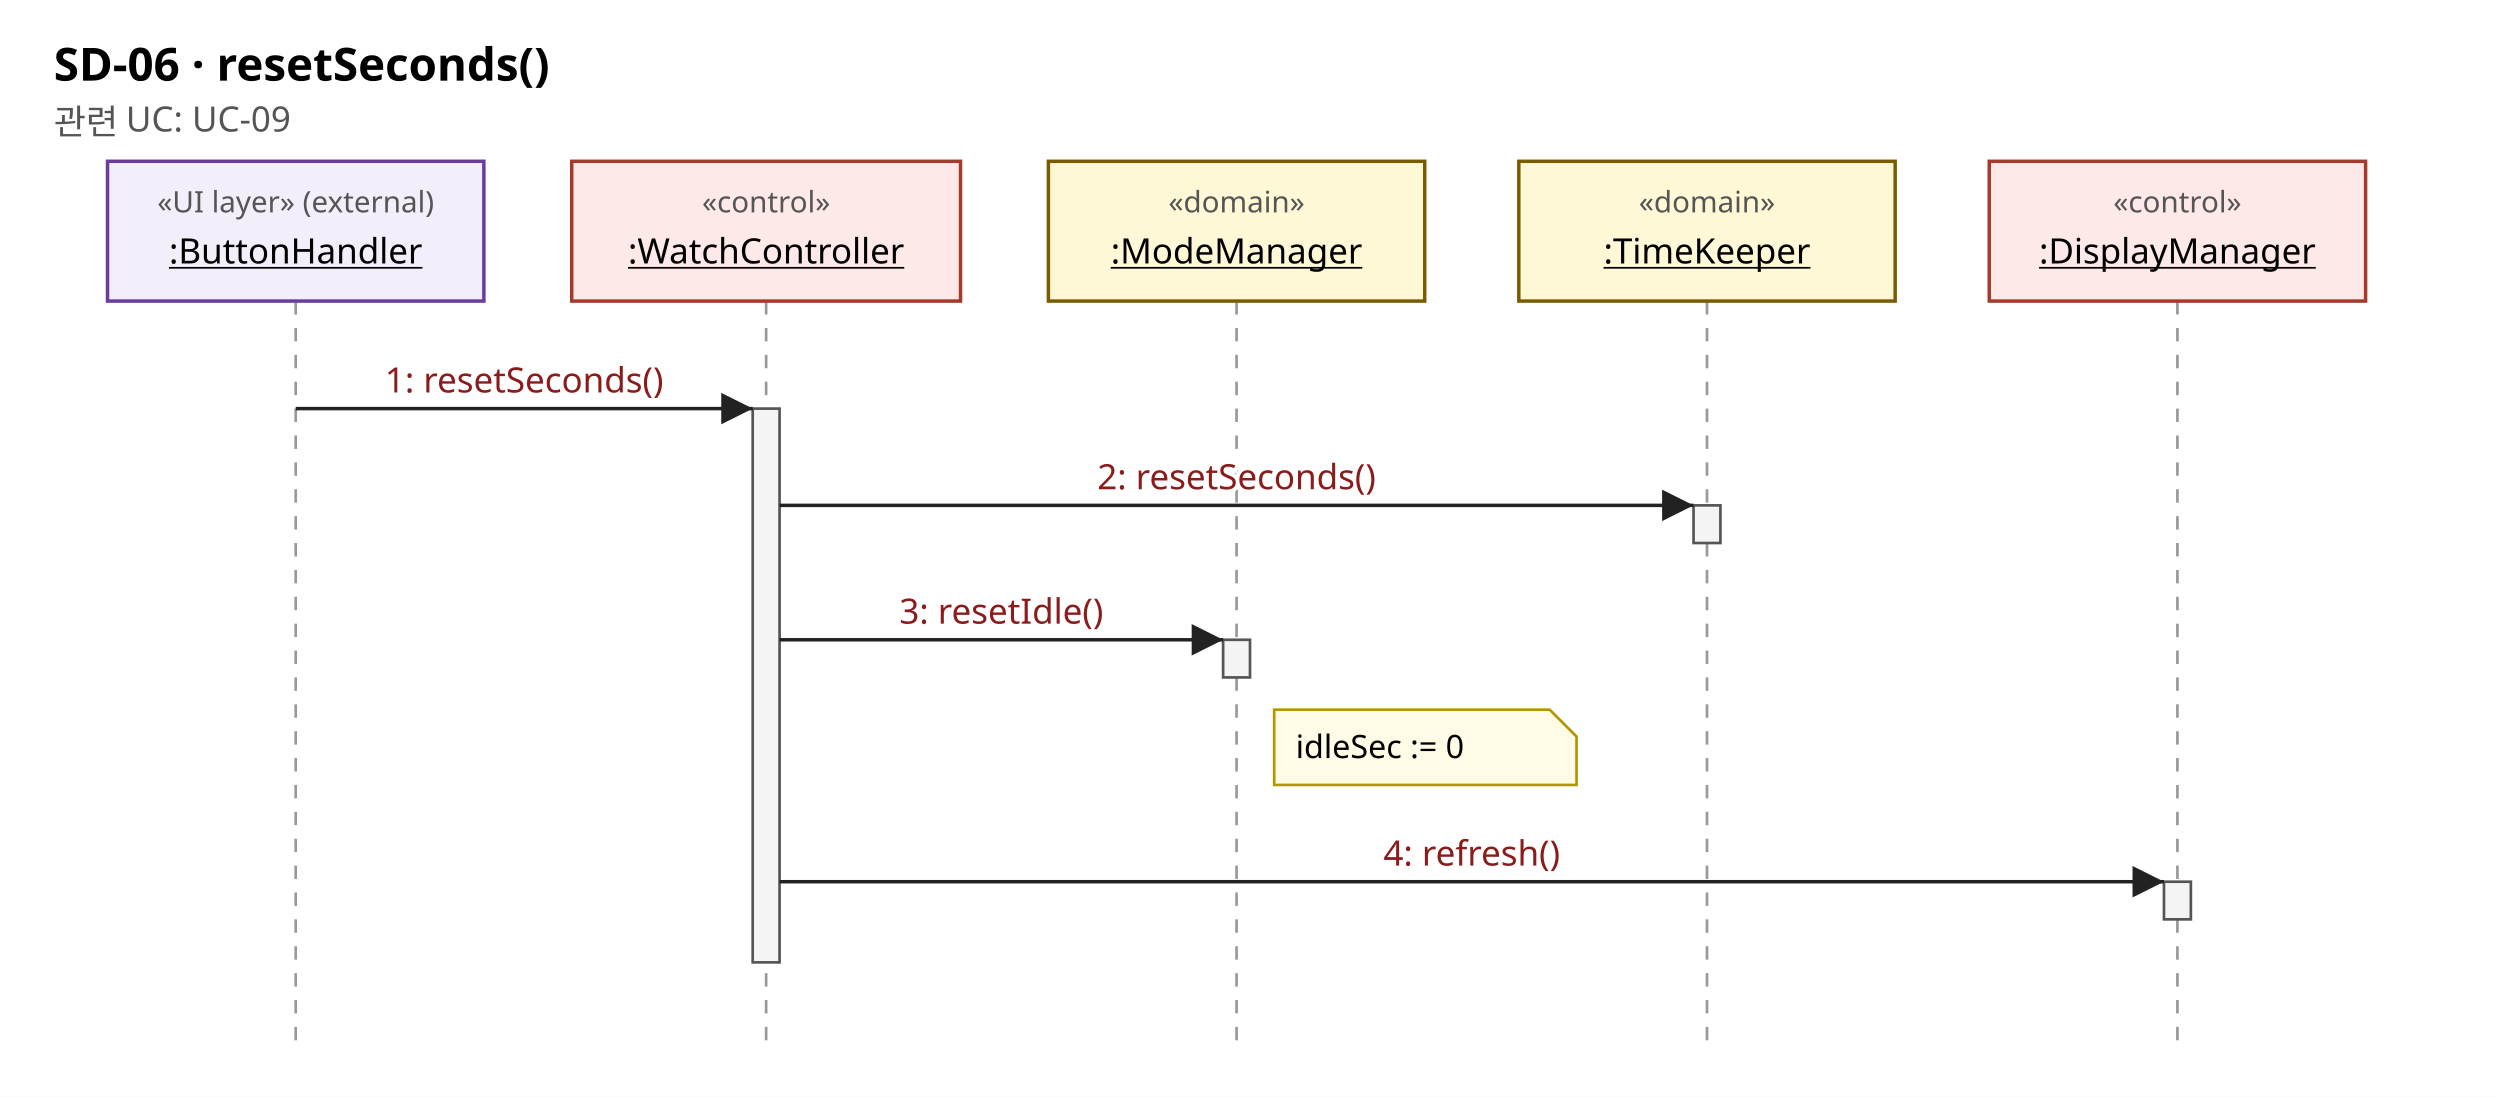
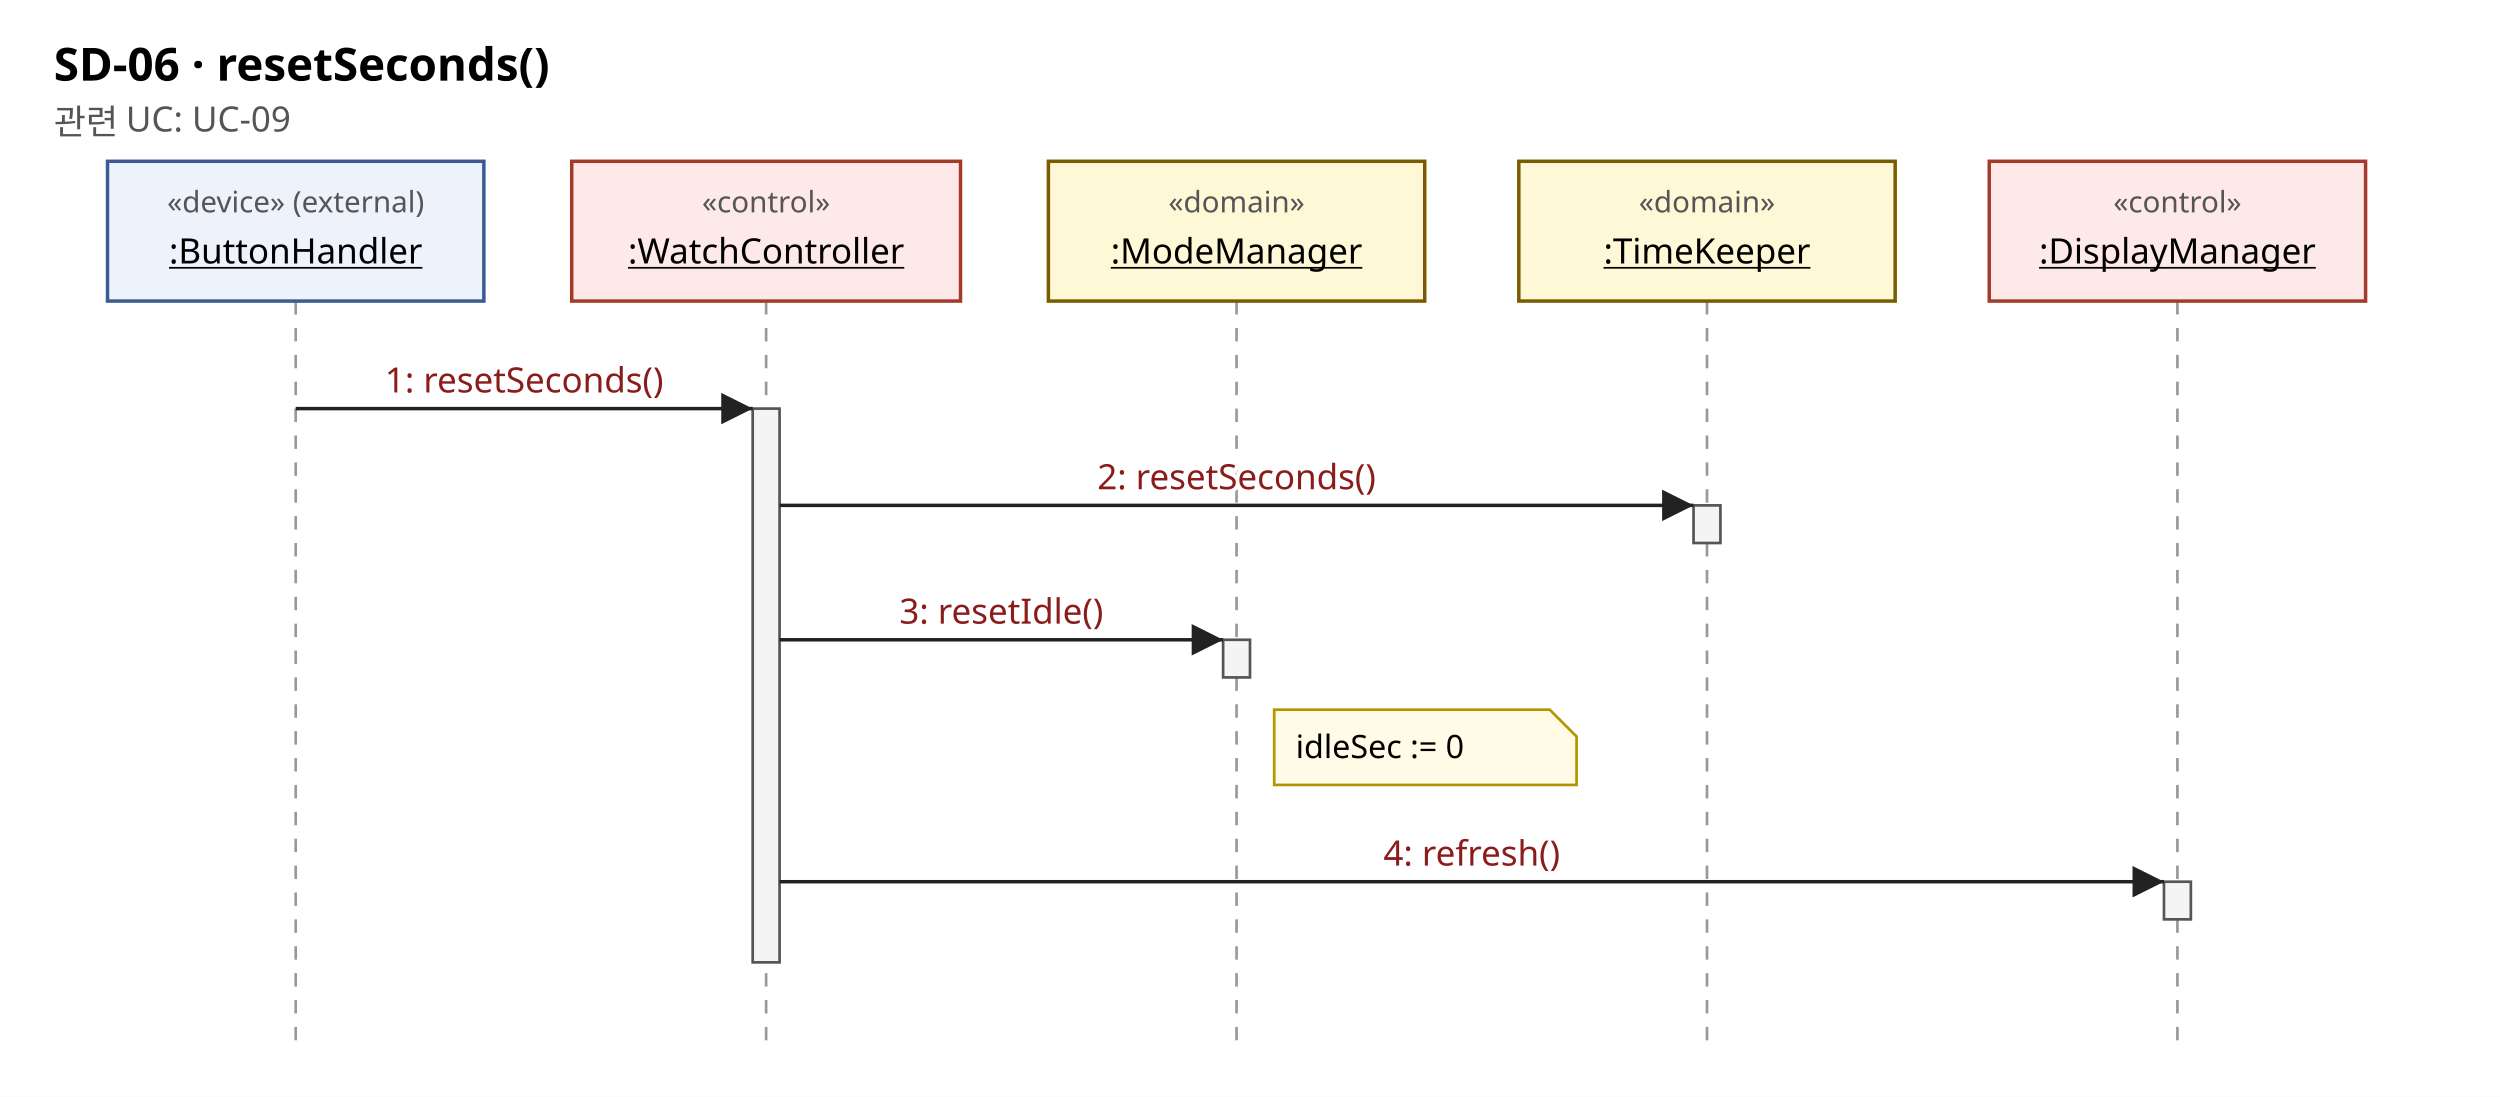
<svg xmlns="http://www.w3.org/2000/svg" width="930" height="408" viewBox="0 0 930 408" font-family="Malgun Gothic, Apple SD Gothic Neo, Noto Sans KR, WenQuanYi Zen Hei, sans-serif">
  <defs>
    <marker id="f" viewBox="0 0 10 10" refX="10" refY="5" markerWidth="9" markerHeight="9" orient="auto">
      <path d="M0,0 L10,5 L0,10 z" fill="#222" />
    </marker>
  </defs>
  <rect width="930" height="408" fill="#fff" />
  <text x="20" y="30" font-size="17" font-weight="bold">SD-06 · resetSeconds()</text>
  <text x="20" y="50" font-size="13" fill="#555">관련 UC: UC-09</text>
  <line x1="110" y1="112" x2="110" y2="388" stroke="#999" stroke-dasharray="5 5" />
-   <rect x="40.0" y="60" width="140" height="52" fill="#f3eefa" stroke="#6a3d9a" stroke-width="1.3" />
-   <text x="110" y="79" text-anchor="middle" font-size="11" fill="#555">«UI layer» (external)</text>
+   <rect x="40.0" y="60" width="140" height="52" fill="#eef2fa" stroke="#3b5b92" stroke-width="1.3" />
+   <text x="110" y="79" text-anchor="middle" font-size="11" fill="#555">«device» (external)</text>
  <text x="110" y="98" text-anchor="middle" font-size="13" text-decoration="underline">:ButtonHandler</text>
  <line x1="285" y1="112" x2="285" y2="388" stroke="#999" stroke-dasharray="5 5" />
  <rect x="212.68" y="60" width="144.64" height="52" fill="#fde9e7" stroke="#a33a2c" stroke-width="1.3" />
  <text x="285" y="79" text-anchor="middle" font-size="11" fill="#555">«control»</text>
  <text x="285" y="98" text-anchor="middle" font-size="13" text-decoration="underline">:WatchController</text>
  <line x1="460" y1="112" x2="460" y2="388" stroke="#999" stroke-dasharray="5 5" />
  <rect x="390.0" y="60" width="140" height="52" fill="#fff8d6" stroke="#7a5c00" stroke-width="1.3" />
  <text x="460" y="79" text-anchor="middle" font-size="11" fill="#555">«domain»</text>
  <text x="460" y="98" text-anchor="middle" font-size="13" text-decoration="underline">:ModeManager</text>
  <line x1="635" y1="112" x2="635" y2="388" stroke="#999" stroke-dasharray="5 5" />
  <rect x="565.0" y="60" width="140" height="52" fill="#fff8d6" stroke="#7a5c00" stroke-width="1.3" />
  <text x="635" y="79" text-anchor="middle" font-size="11" fill="#555">«domain»</text>
  <text x="635" y="98" text-anchor="middle" font-size="13" text-decoration="underline">:TimeKeeper</text>
  <line x1="810" y1="112" x2="810" y2="388" stroke="#999" stroke-dasharray="5 5" />
  <rect x="740.0" y="60" width="140" height="52" fill="#fde9e7" stroke="#a33a2c" stroke-width="1.3" />
  <text x="810" y="79" text-anchor="middle" font-size="11" fill="#555">«control»</text>
  <text x="810" y="98" text-anchor="middle" font-size="13" text-decoration="underline">:DisplayManager</text>
  <rect x="630" y="188" width="10" height="14" fill="#f4f4f4" stroke="#555" />
  <rect x="455" y="238" width="10" height="14" fill="#f4f4f4" stroke="#555" />
  <rect x="805" y="328" width="10" height="14" fill="#f4f4f4" stroke="#555" />
  <rect x="280" y="152" width="10" height="206" fill="#f4f4f4" stroke="#555" />
  <line x1="110" y1="152" x2="280" y2="152" stroke="#222" stroke-width="1.3" marker-end="url(#f)" />
  <text x="195.0" y="146" text-anchor="middle" font-size="13" fill="#8a1c1c" stroke="#fff" stroke-width="3" paint-order="stroke">1: resetSeconds()</text>
  <line x1="290" y1="188" x2="630" y2="188" stroke="#222" stroke-width="1.3" marker-end="url(#f)" />
  <text x="460.0" y="182" text-anchor="middle" font-size="13" fill="#8a1c1c" stroke="#fff" stroke-width="3" paint-order="stroke">2: resetSeconds()</text>
  <line x1="290" y1="238" x2="455" y2="238" stroke="#222" stroke-width="1.3" marker-end="url(#f)" />
  <text x="372.5" y="232" text-anchor="middle" font-size="13" fill="#8a1c1c" stroke="#fff" stroke-width="3" paint-order="stroke">3: resetIdle()</text>
  <path d="M474,264 h102.48 l10,10 v18 h-112.48 z" fill="#fffbe6" stroke="#b39500" />
  <text x="482" y="282" font-size="12">idleSec := 0</text>
  <line x1="290" y1="328" x2="805" y2="328" stroke="#222" stroke-width="1.3" marker-end="url(#f)" />
  <text x="547.5" y="322" text-anchor="middle" font-size="13" fill="#8a1c1c" stroke="#fff" stroke-width="3" paint-order="stroke">4: refresh()</text>
</svg>
